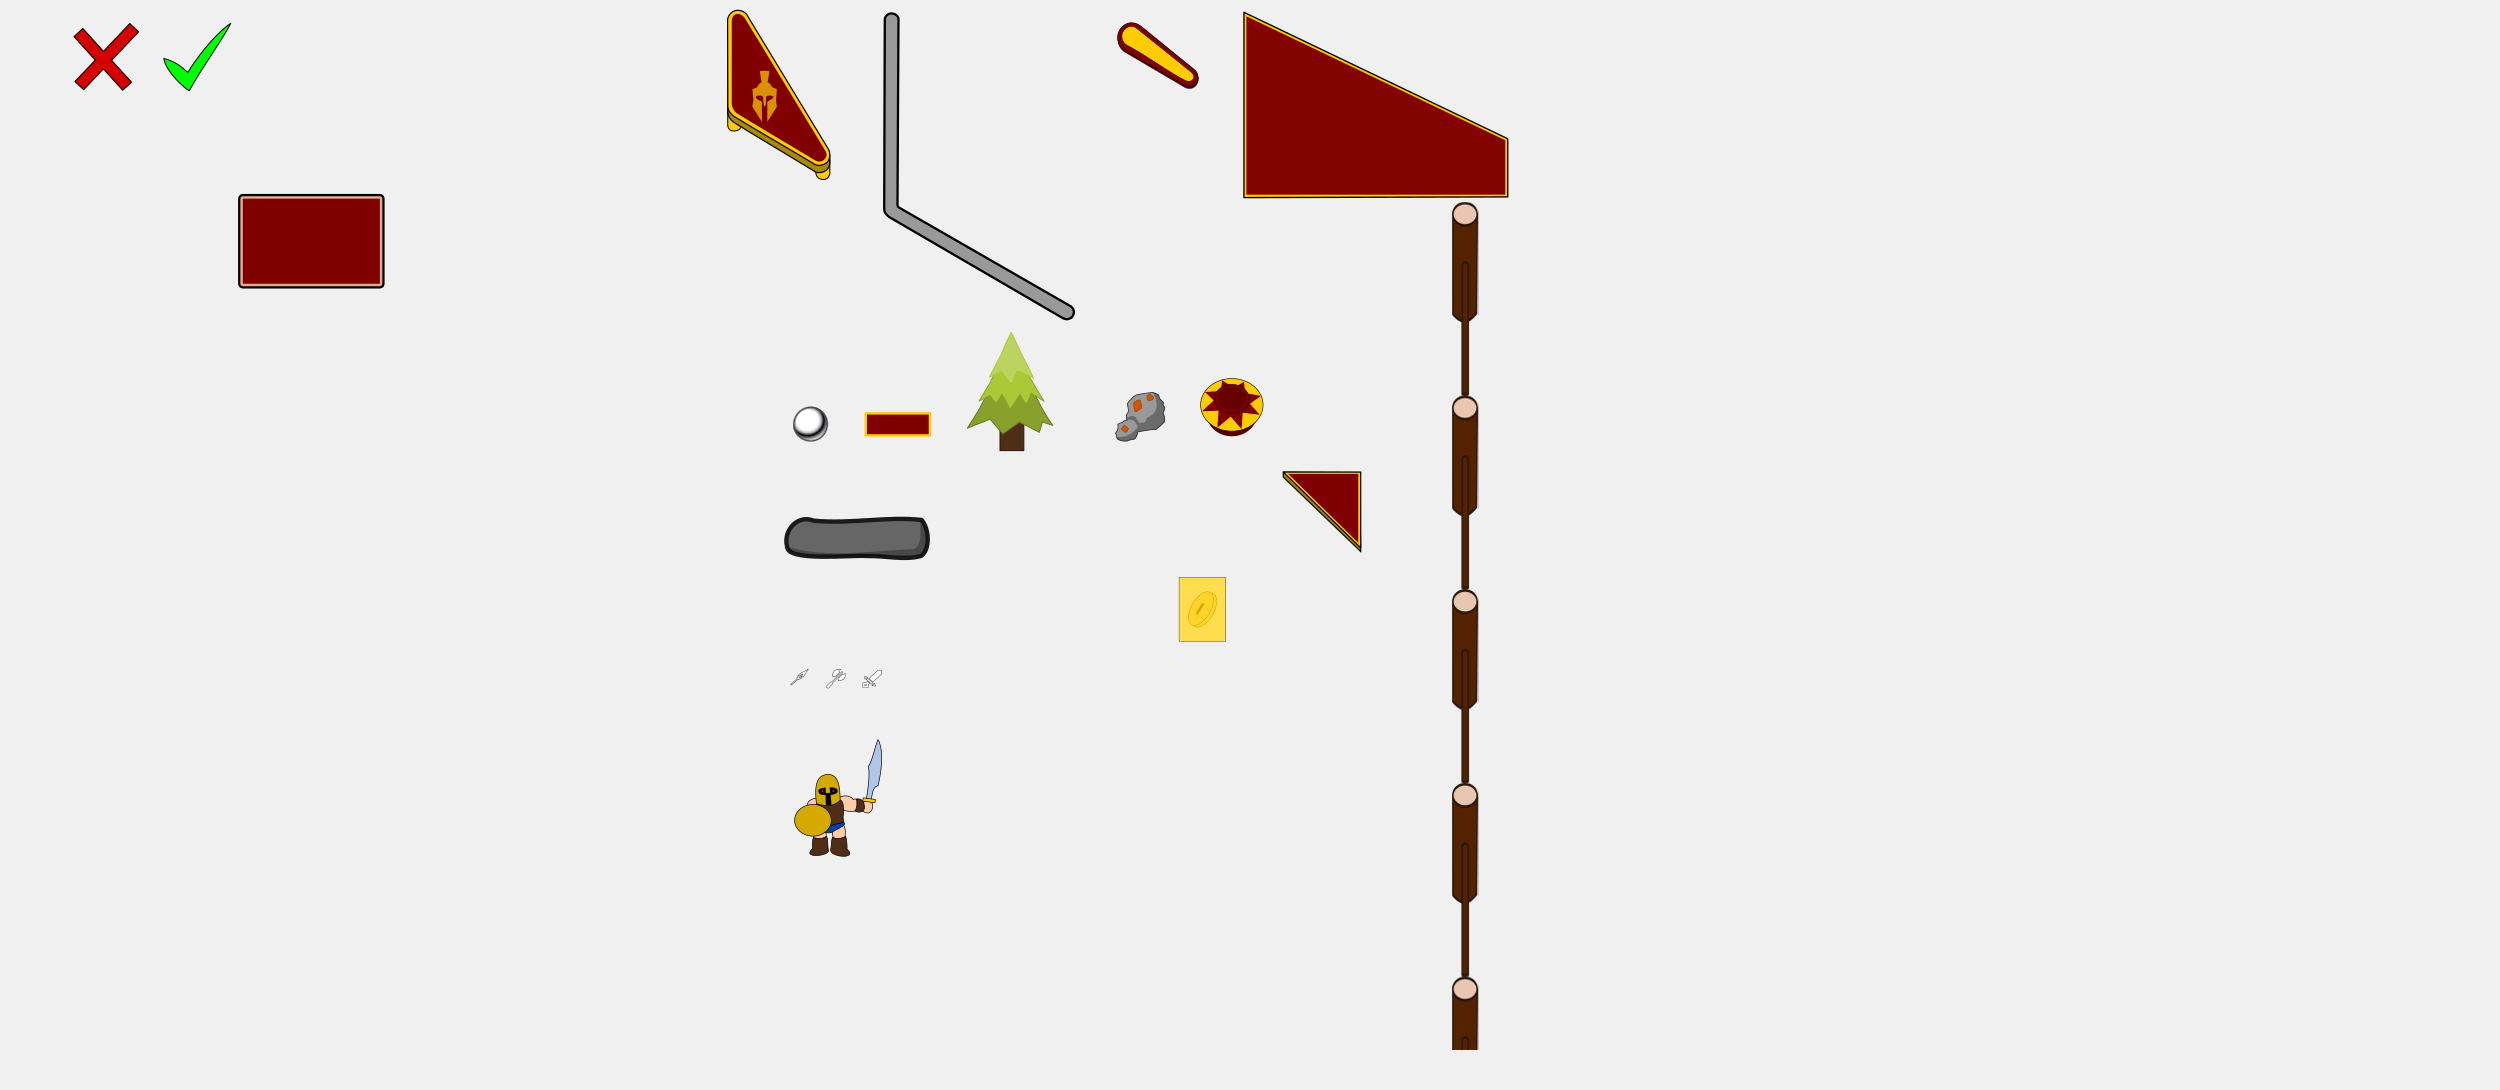
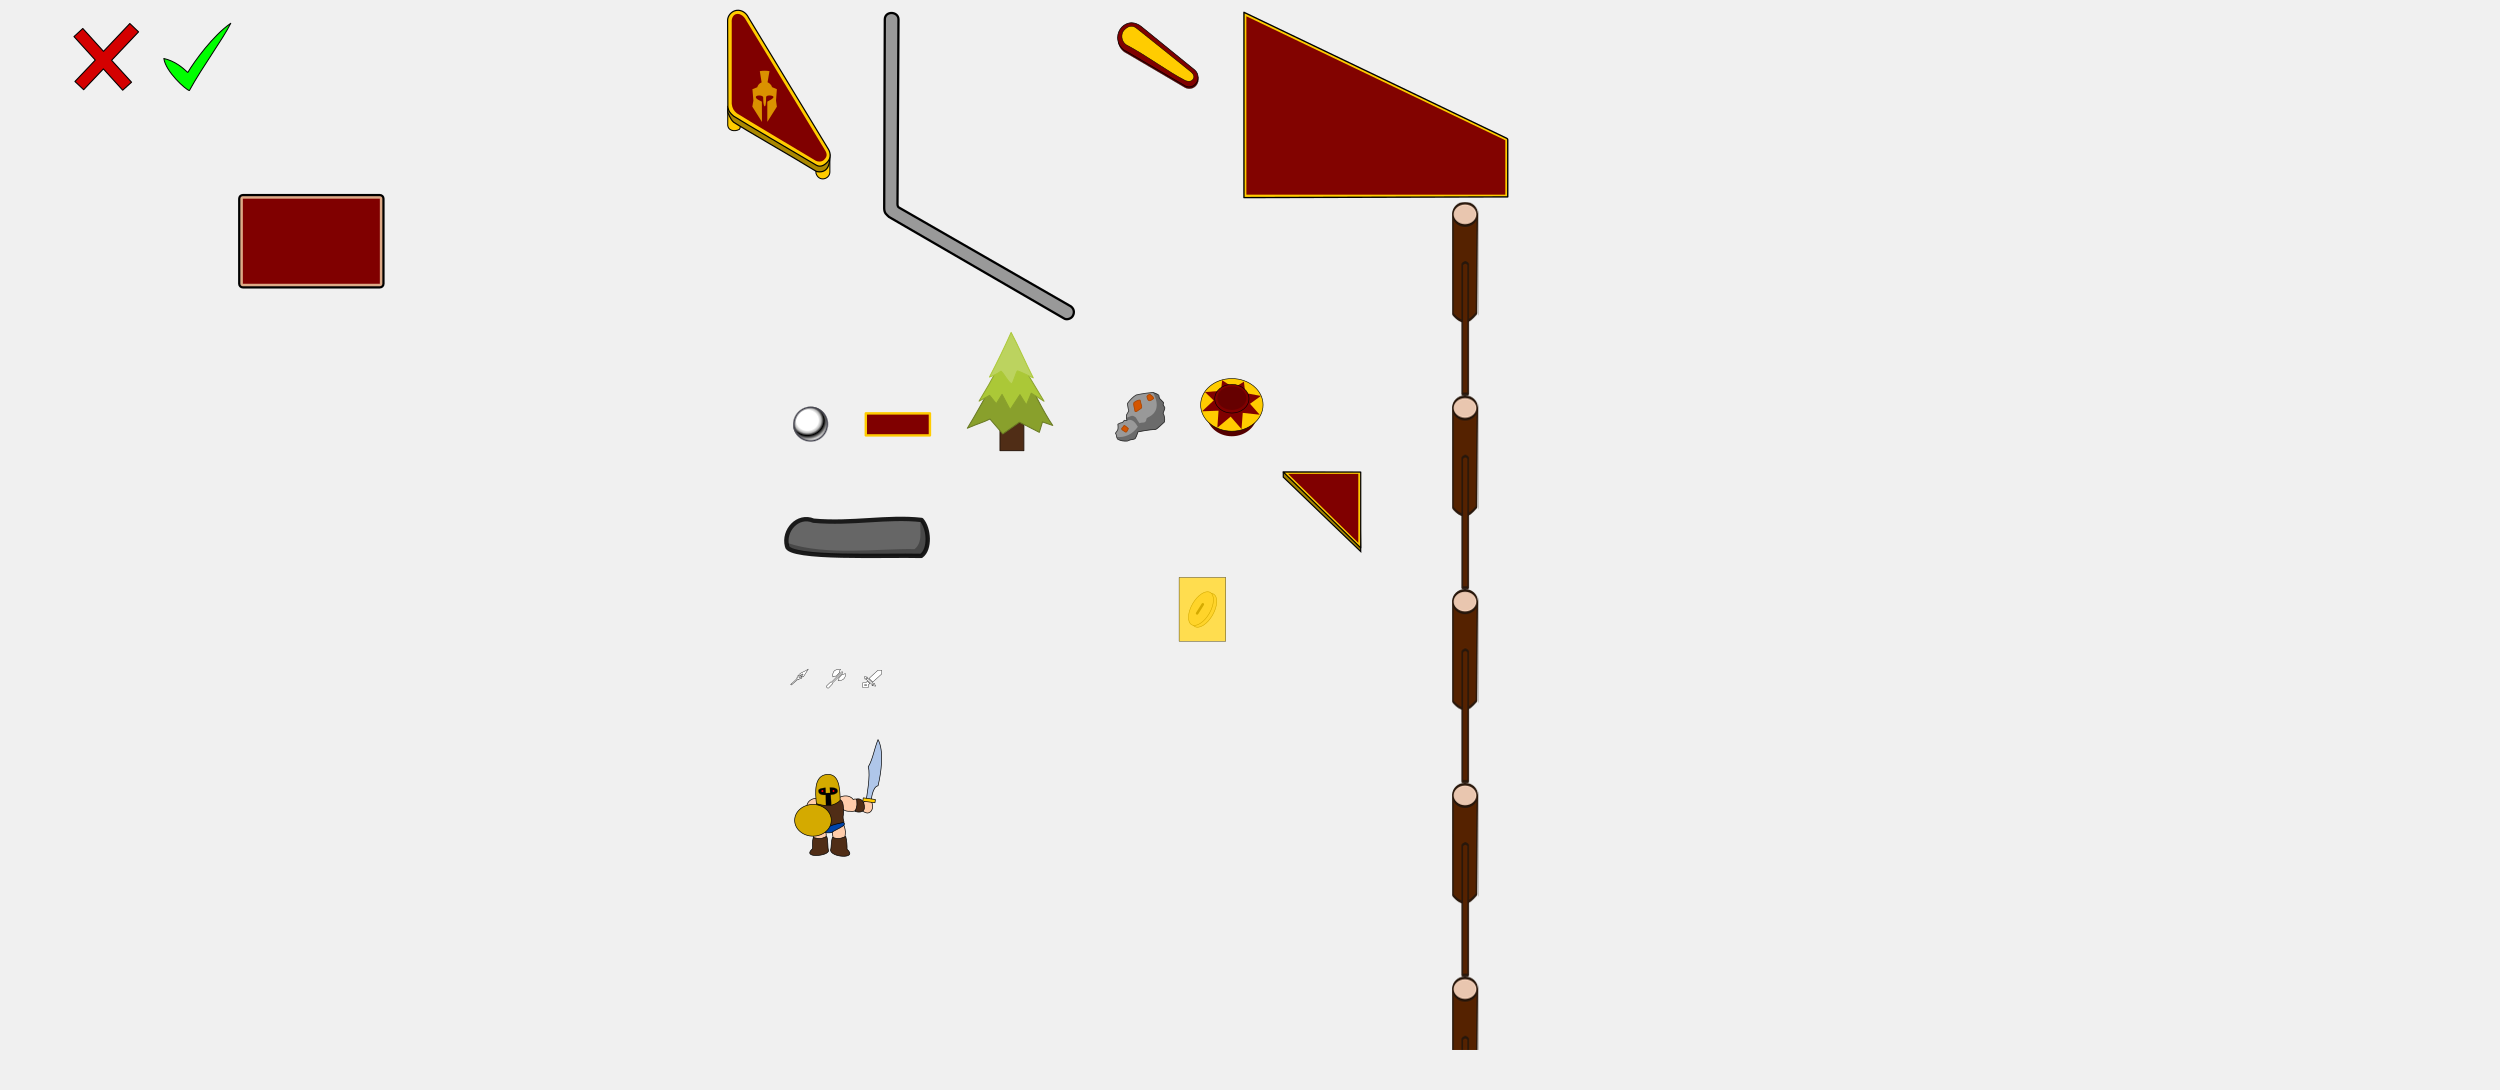
<svg xmlns="http://www.w3.org/2000/svg" xmlns:xlink="http://www.w3.org/1999/xlink" width="2066" height="900" viewBox="0 0 2066 900" version="1.1" id="svg">
  <defs id="defs1064">
    <pattern patternTransform="matrix(1,0,0,1.165,1092,166.7)" id="pattern2065" xlink:href="#pattern1097" />
    <radialGradient id="radialGradient6087-1" cx="285.3" cy="93.49" r="78.39" gradientTransform="matrix(0.2322,0,0,0.2135,601,327.4)" gradientUnits="userSpaceOnUse">
      <stop stop-color="#fff" offset="0" id="stop10077" />
      <stop stop-color="#fff" offset=".495" id="stop10079" />
      <stop stop-color="#bababa" offset=".624" id="stop10081" />
      <stop offset=".751" id="stop10083" />
      <stop stop-color="#fff" offset="1" id="stop10085" />
    </radialGradient>
    <radialGradient id="radialGradient6065-2" cx="117.7" cy="103.6" r="78.39" gradientTransform="matrix(-0.2505,0,0,-0.2538,699.4,376.8)" gradientUnits="userSpaceOnUse">
      <stop stop-color="#fff" stop-opacity="0" offset="0" id="stop10066" />
      <stop stop-color="#6c6c6c" stop-opacity="0" offset=".619" id="stop10068" />
      <stop stop-color="#43434f" offset=".699" id="stop10070" />
      <stop stop-color="#fff" stop-opacity="0" offset=".82" id="stop10072" />
      <stop stop-color="#5d5d5d" offset="1" id="stop10074" />
    </radialGradient>
-     <filter color-interpolation-filters="sRGB" height="1.11" width="1.11" y="-0.055" x="-0.055" id="filter1385">
-       <feGaussianBlur id="feGaussianBlur5" stdDeviation="4.586" />
-     </filter>
-     <filter color-interpolation-filters="sRGB" height="1.648" width="1.594" y="-0.324" x="-0.297" id="filter1033">
-       <feGaussianBlur id="feGaussianBlur2" stdDeviation="0.323" />
-     </filter>
-     <filter color-interpolation-filters="sRGB" height="1.648" width="1.594" y="-0.324" x="-0.297" id="filter1813">
-       <feGaussianBlur id="feGaussianBlur1811" stdDeviation="0.323" />
-     </filter>
-     <filter color-interpolation-filters="sRGB" height="1.144" width="1.111" y="-0.072" x="-0.056" id="filter1397">
-       <feGaussianBlur id="feGaussianBlur8" stdDeviation="1.786" />
-     </filter>
    <pattern id="pattern1097" patternTransform="translate(1286,292.1)" height="137.4" width="21.6" patternUnits="userSpaceOnUse">
      <g transform="matrix(2.624,0,0,3.789,-2.755,-4.547)" stroke="#28170b" id="g1079">
        <path d="m 1.32,3.44 v 18.8 c 1.28,0.91 2.57,1.42 3.97,1.36 1.26,-0.1 1.98,-0.52 3.48,-1.52 L 9.031,3.58 Z" fill="#552200" stroke-dashoffset="2.69" stroke-linejoin="round" stroke-width="0.5" id="path1073" />
        <ellipse cx="5.14" cy="3.55" rx="3.84" ry="2.1" fill="#e9c6af" fill-rule="evenodd" stop-color="#000000" stroke-width="0.5" style="font-variation-settings:normal" id="ellipse1075" />
        <path d="M 6.13,12.9 V 37.2 H 4.26 V 12.9 c 0.08,-0.1 0.811,-0.35 0.941,-0.36 0.129,0 0.711,0.16 0.93,0.36 z" fill="#552200" stroke-dashoffset="2.69" stroke-linejoin="round" stroke-width="0.5" id="path1077" />
      </g>
    </pattern>
  </defs>
  <g style="display:inline" id="$layer1">
    <g id="$bend">
-       <path id="path1115" stroke-width="1.89" stroke-linejoin="round" stroke-linecap="round" stroke-dashoffset="2.69" stroke="#000000" fill="#999999" d="m 879,263.3 -144.3,-84 c -2.2,-2.2 -3.9,-2.9 -4,-7.2 L 731.2,16 c 0,-2.5 3,-5.1 5.6,-4.9 2.8,0.1 5.8,2 5.7,5 l -0.8,151.2 c 0,1.2 -0.3,3.3 1.2,4.2 L 885,253.2 c 3.3,2.5 2.8,6.3 1.2,8.4 -1.6,2.1 -5.1,2.9 -7,1.5" />
+       <path id="path1115" stroke-width="1.89" stroke-linejoin="round" stroke-linecap="round" stroke-dashoffset="2.69" stroke="#000000" fill="#999999" d="m 734.7,179.3 c -2.2,-2.2 -3.9,-2.9 -4,-7.2 L 731.2,16 c 0.1,-7.257 11.3,-6.818 11.3,0.1 l -0.8,151.2 c 0,1.2 -0.3,3.3 1.2,4.2 L 885,253.2 c 3.3,2.5 2.8,6.3 1.2,8.4 -1.6,2.1 -5.1,2.9 -7,1.5 z" />
    </g>
    <g id="g_kicker">
-       <path style="display:inline" id="path1676" stroke-width="0.847" stroke-linecap="square" stroke-dashoffset="2.694" stroke="#000000" fill="#ffcc00" d="M 601.4,102.4 V 87.9 l 9.4,3.1 1.3,11.6 c -0.2,1.4 0.2,3.8 -1.1,4.3 -0.5,0.3 -2.3,1.6 -5.6,1.3 -3.2,-0.4 -4.2,-3.5 -4,-5.8 z" />
-       <path style="display:inline" id="path1678" stroke-width="0.847" stroke-linecap="square" stroke-dashoffset="2.694" stroke="#000000" fill="#ffcc00" d="m 685.8,142.3 v -14.4 l -11.2,2.8 -0.3,12.4 c 0,1.5 0.8,2.8 1.9,3.8 1.3,1.4 4.5,1.6 5.6,1.3 2.8,-0.7 4.2,-3.5 4,-5.9 z" />
-       <path style="display:inline;fill:#aa8800" d="m 674.4,142.4 c 1.7,0.3 5.8,0.9 9.4,-2.5 0.7,-0.7 2.3,-4.2 1.9,-6.4 0,-1.6 -0.3,-3.1 -1.1,-4.5 L 618.5,17.6 c -0.6,-1.4 -0.9,-2.4 -3,-4.2 -1.8,-1.4 -4.9,-2.2 -7.1,-1.8 -4,0.7 -7.4,4.7 -7.1,9 l 0.2,72.3 c 0.4,4.1 2.1,5.9 4.8,8.1 10.2,6.7 48.3,29.2 68.1,41.4 z" stroke="#000000" stroke-dashoffset="2.694" stroke-width="1.012" id="path1684" />
-       <path id="$kicker.fx" stroke-dashoffset="2.694" stroke="#000000" fill="#ffcc00" d="m 674.4,136.4 c 1.7,0.3 5.8,0.9 9.4,-2.5 0.7,-0.6 2.3,-4 1.9,-6.2 0,-1.6 -0.3,-3.1 -1.1,-4.4 L 618.5,14.4 c -0.6,-1.2 -0.9,-2.3 -3,-4 -1.8,-1.4 -4.9,-2.2 -7.1,-1.8 -4,0.7 -7.4,4.7 -7.1,8.8 l 0.2,70.7 c 0.4,3.8 2.1,5.7 4.8,7.9 10.2,6.5 48.3,28.5 68.1,40.4 z" style="display:inline" />
+       <path style="display:inline" id="path1676" stroke-width="0.847" stroke-linecap="square" stroke-dashoffset="2.694" stroke="#000000" fill="#ffcc00" d="M 601.4,102.4 V 87.9 c 12.5,2.28 11.4,17.1 9.6,19 -4.1,2.3 -10,1.1 -9.6,-4.5 z" />
+       <path style="display:inline" id="path1678" stroke-width="0.847" stroke-linecap="square" stroke-dashoffset="2.694" stroke="#000000" fill="#ffcc00" d="m 685.8,142.3 v -14.4 c -14.1,3.2 -11.2,1.2 -11.5,15.2 2.3,7.6 11.3,5.1 11.5,-0.8 z" />
+       <path style="display:inline;fill:#aa8800" d="m 674.7,141.7 c 8.1,1.8 11.7,-4.3 10.8,-13.3 -89.2,-66.57 -84,-35.5 -84,-35.5 0,0 2.1,5.9 4.8,8.1 10.2,6.7 48.6,28.5 68.4,40.7 z" stroke="#000000" stroke-dashoffset="2.694" stroke-width="1.012" id="path1684" />
+       <path id="$kicker.fx" stroke-dashoffset="2.694" stroke="#000000" fill="#ffcc00" d="m 674.4,136.4 c 3.1,1.9 6.4,0.8 9.4,-2.5 3,-3.3 2.7,-7.4 0.8,-10.6 L 618.5,14.4 c -1.8,-3.73 -5.6,-6.509 -10.1,-5.8 -4,0.7 -7.4,4.7 -7.1,8.8 l 0.2,70.7 c 0.4,3.8 2.1,5.7 4.8,7.9 10.2,6.5 48.2,28.6 68.1,40.4 z" style="display:inline" />
      <path style="display:inline;fill:#800000;fill-opacity:1;stroke:none;stroke-width:0.912" d="m 674.1,132.8 c 1.3,0.8 4.6,1.3 6.6,-0.5 1.9,-1.8 2.6,-3 2.4,-4.9 -0.3,-1.8 -1,-2.7 -1.7,-3.9 0,0 -64.2,-105.76 -64.7,-106.55 -0.5,-0.79 -1.2,-2.39 -3.1,-3.94 -1.7,-1.27 -3.5,-1.92 -5.4,-1.32 -2.1,0.65 -3.8,3.14 -3.5,6.88 v 67.29 c 0.4,3.47 1.7,5.73 4.2,7.74 9.3,5.92 47.1,28.3 65.2,39.2 z" fill="#ffcc00" stroke="#000000" stroke-dashoffset="2.694" id="$kicker.fx-8" />
      <path id="$helmet.fx" opacity="0.709" fill="#ffcc00" d="m 635.9,58.8 -1.6,9.2 c 0.7,0.3 3,1.4 3.7,4 l 4,1.7 -0.7,9.4 0.7,5.1 -7.9,12.5 V 84 c 1.5,-0.89 5.2,-2.44 5.1,-3.9 -0.1,-1.4 -6.1,-1.9 -6.1,0.2 -0.1,0.7 0.2,7.4 -1.1,7.6 -1.2,-0.23 -1.3,-5.28 -1.3,-7.42 0,-1.89 -5.8,-2.15 -6.1,-0.38 -0.2,1.63 3.2,2.98 5,3.9 l 0.1,16.8 -8,-12.7 0.9,-4.9 -0.8,-9.5 4,-1.6 c 0.4,-1.5 1.7,-3.4 3.6,-4 l -1.5,-9.3 c 2.9,-0.49 5.2,-0.46 8,0 z" style="display:inline" />
    </g>
    <g id="g_flipper">
-       <path id="path1754" style="font-variation-settings:normal;display:inline;vector-effect:none;fill:#530000;fill-opacity:1;fill-rule:evenodd;stroke:#000000;stroke-width:0.176;stroke-linecap:butt;stroke-linejoin:miter;stroke-miterlimit:4;stroke-dasharray:none;stroke-dashoffset:0;stroke-opacity:1;stop-color:#000000" d="m 924,34.4 c 0.6,4.3 3.3,7.9 7,9.6 l 47.8,28.1 c 1.3,0.8 2.7,1.2 4.1,1.2 4.1,0 7.5,-3.5 7.5,-7.8 0,-0.7 -0.1,-1.5 -0.3,-2.2 0,0.2 0,0.5 0,0.7 0,4.3 -3.4,7.8 -7.5,7.8 -1.4,0 -2.8,-0.5 -4,-1.3 L 930.7,42.4 C 927.4,40.9 925,38 924,34.4 Z" />
+       <path id="path1754" style="font-variation-settings:normal;display:inline;vector-effect:none;fill:#530000;fill-opacity:1;fill-rule:evenodd;stroke:#000000;stroke-width:0.176;stroke-linecap:butt;stroke-linejoin:miter;stroke-miterlimit:4;stroke-dasharray:none;stroke-dashoffset:0;stroke-opacity:1;stop-color:#000000" d="m 924,34.4 c 0.6,4.3 3.3,7.9 7,9.6 l 47.8,28.1 c 1.3,0.8 2.7,1.2 4.1,1.2 4.1,0 7.5,-3.5 7.5,-7.8 0,-0.7 -0.1,-1.5 -0.3,-2.2 C 973.1,52.58 944.3,40.51 924,34.4 Z" />
      <path id="path1758" style="font-variation-settings:normal;display:inline;vector-effect:none;fill:#800000;fill-opacity:1;fill-rule:evenodd;stroke:#000000;stroke-width:0.588;stroke-linecap:butt;stroke-linejoin:miter;stroke-miterlimit:4;stroke-dasharray:none;stroke-dashoffset:0;stroke-opacity:1;stop-color:#000000" d="m 935.3,18.8 c -6.4,0 -11.7,5.6 -11.7,12.3 0,4.9 2.8,9.4 7.1,11.3 l 47.9,28.1 c 1.2,0.8 2.6,1.3 4,1.3 4.1,0 7.5,-3.5 7.5,-7.8 0,-2.4 -1,-4.6 -2.7,-6.1 C 972.6,45.87 957.8,33.83 943,21.8 c -2.1,-1.72 -5.2,-2.94 -7.7,-3 z" />
      <path id="path1764" style="font-variation-settings:normal;display:inline;vector-effect:none;fill:#ffcc00;fill-opacity:1;fill-rule:evenodd;stroke:#000000;stroke-width:0.412;stroke-linecap:butt;stroke-linejoin:miter;stroke-miterlimit:4;stroke-dasharray:none;stroke-dashoffset:0;stroke-opacity:1;stop-color:#000000" d="m 928.9,25 c -2.7,2.87 -2.5,8.85 1.6,11.9 17.8,9.38 33.7,21.79 49.2,29.74 3.8,1.34 5.4,0 6.2,-1.15 0.8,-1.12 1.6,-3.22 -1.7,-6.09 -14.7,-11.95 -29.7,-23.83 -44.5,-35.7 -4.3,-3.83 -8.2,-1.56 -10.8,1.3 z" />
    </g>
    <g id="g972">
      <circle cx="669.9" cy="350.6" r="14.54" fill="url(#radialGradient6087)" stroke="#b0b0b0" stroke-width="0.056" id="circle10092" style="fill:url(#radialGradient6087-1)" />
      <circle cx="669.9" cy="350.6" r="14.54" fill="url(#radialGradient6065)" stroke="#000000" stroke-width="0.056" id="circle10094" style="fill:url(#radialGradient6065-2)" />
    </g>
    <g id="g4148" style="stroke:#ffcc00;stroke-opacity:1;stroke-width:2;stroke-miterlimit:4;stroke-dasharray:none">
      <path id="$plunger" style="display:inline;fill:#800000;fill-opacity:1;stroke:#ffcc00;stroke-width:2;stroke-linecap:round;stroke-linejoin:round;stop-color:#000000;stroke-opacity:1;stroke-miterlimit:4;stroke-dasharray:none" d="m 715.5,341.6 h 53 v 18.2 h -53 z" />
    </g>
    <g id="g_tree">
      <path id="rect2139" style="fill:#502d16;stroke:#28170b;stroke-width:0.815;stroke-linecap:round;stroke-linejoin:round;stroke-dashoffset:2.69" d="m 826.4,346.3 h 19.7 v 26.1 h -19.7 z" />
-       <path style="stroke-width:0.815;stroke-linecap:round;stroke-linejoin:round;stroke-dashoffset:2.69" id="path2141" stroke="#677821" fill="#89a02c" d="m 816.4,324.2 -7,13.7 -10,16 c 8.1,-3.6 12.6,-4.6 18.7,-7.6 l 10.6,12.3 13.8,-9.7 16.4,8.4 2.6,-8.6 8.5,2.9 c -7.4,-10.5 -13.6,-22.8 -19.3,-34.9 z" />
-       <path style="stroke-linecap:round;stroke-linejoin:round;stroke-dashoffset:2.69" id="path2143" stroke-width="0.816" stroke="#89a02c" fill="#abc837" d="m 844.1,300.5 -19.9,3.8 -6,11.9 -9.1,15.3 8.7,-4.8 5.5,6.9 4.8,-7.7 6.7,12.6 8.1,-12.4 5.3,8.5 4,-9.7 10.6,6.7 z" />
-       <path style="stroke-width:0.815;stroke-linecap:round;stroke-linejoin:round;stroke-dashoffset:2.69" id="path2145" stroke="#abc837" fill="#bcd35f" d="m 817.7,311.6 c 2.8,-1 6.8,-2.8 9.5,-4.9 3.1,2.7 4.8,7.6 8.6,10.5 1.6,0 4,-11 5.2,-10.7 4,1.4 8.5,3.9 12.9,5.8 -1.6,-4.7 -8.3,-16.6 -9.6,-19.4 -3.2,-6.7 -5.1,-11.5 -8.7,-18.2 -2,3.9 -5.7,11.6 -7.9,17.6 z" />
+       <path style="stroke-width:0.815;stroke-linecap:round;stroke-linejoin:round;stroke-dashoffset:2.69" id="path2141" stroke="#677821" fill="#89a02c" d="m 816.4,324.2 c 0,0 -10.9,20 -17,29.7 8.1,-3.6 12.6,-4.6 18.7,-7.6 l 10.6,12.3 13.8,-9.7 16.4,8.4 2.6,-8.6 8.5,2.9 c -7.4,-10.5 -19.3,-34.9 -19.3,-34.9 z" />
+       <path style="stroke-linecap:round;stroke-linejoin:round;stroke-dashoffset:2.69" id="path2143" stroke-width="0.816" stroke="#89a02c" fill="#abc837" d="m 844.1,300.5 -19.9,3.8 c -4.3,9.5 -9.8,18.3 -15.1,27.2 l 8.7,-4.8 5.5,6.9 4.8,-7.7 6.7,12.6 8.1,-12.4 5.3,8.5 4,-9.7 10.6,6.7 z" />
+       <path style="stroke-width:0.815;stroke-linecap:round;stroke-linejoin:round;stroke-dashoffset:2.69" id="path2145" stroke="#abc837" fill="#bcd35f" d="m 817.7,311.6 c 2.8,-1 6.8,-2.8 9.5,-4.9 3.1,2.7 4.8,7.6 8.6,10.5 1.6,0 4,-11 5.2,-10.7 4,1.4 8.5,3.9 12.9,5.8 -6.3,-12.3 -12.7,-27.2 -18.3,-37.6 -5.7,12.8 -11.3,24.2 -17.9,36.9 z" />
    </g>
    <g id="g_iron">
      <path d="m 931.3,347.4 c -0.4,-1.3 -0.5,-3.3 -0.4,-4.4 0.7,-1.3 1.9,-3.4 1.9,-3.4 0,0 -1.2,-4.7 -1,-6.3 2,-2.7 4.5,-5.4 7.2,-6.9 5.3,-1.3 13.8,-2.1 13.8,-2.1 0,0 4.2,1.5 4.7,2.2 0.7,0.9 -0.1,1.2 0.9,2.9 1.2,1.2 3.2,3.3 3.2,3.3 l -0.4,1.9 c 0,0 1.3,1.8 1.4,2.4 -0.1,1.8 -0.9,2.7 -1.4,4.5 1.3,2.5 1.5,4.4 1.1,7.2 -2.5,2.3 -5.5,5.3 -7.2,6.2 -5.1,0 -14.7,2 -14.7,2 0,0 -1.1,3.7 -2.2,5.4 -0.3,0.5 -1.7,0.8 -2.2,0.9 -1.6,0.1 -3,0.6 -4.4,1.3 -2.6,0.2 -5.7,-0.2 -7.9,-1.5 -0.6,-0.8 -0.8,-1.5 -0.9,-1.9 -0.1,-2 -1,-3.1 -1,-3.1 0,0 1.7,-2.1 2,-3.1 0.4,-1.4 0,-4.3 0,-4.3 0,0 2.2,-1.4 3.8,-1.4 0.8,-0.9 1.6,-1.9 1.6,-1.9 0,0 0.9,0.4 2.1,0.1 z" fill="#999999" stroke="#333333" stroke-dashoffset="2.69" stroke-linecap="round" stroke-linejoin="round" stroke-width="0.7" id="path2196" />
      <path d="m 927.7,353.4 c 0.3,-0.2 0.8,-1.6 1.4,-1.8 1.3,0.5 2.6,1.9 3.4,2.6 -0.8,1.4 -1.4,3.4 -2.4,2.8 -1.7,-1.2 -4.6,-2.2 -2.4,-3.6 z m 20.1,-25.7 c 1,5.1 2.9,3.6 5.6,1.6 -0.5,-1.8 -1.6,-2.2 -3.2,-3.5 -1.1,0.5 -1.9,0.8 -2.4,1.9 z m -10.7,5 c 1.3,-1.3 4.3,-2.4 5.1,-2 0.4,2.7 2.3,6.3 0.6,6.9 -2,1.1 -3.7,3.3 -4.9,2.2 -0.1,-2.6 -1.6,-4.9 -0.8,-7.1 z" fill="#d45500" stroke="#aa4400" stroke-dashoffset="2.69" stroke-linecap="round" stroke-linejoin="round" stroke-width="0.7" id="path2198" />
-       <path d="m 950.3,344.1 c -1,0.6 -2,0.8 -2.8,1.8 -0.6,4.9 -3.4,2.5 -5.8,3.9 -1,-1.3 -2.4,-3.5 -3,-4.7 -3.6,-3 -4.2,-0.6 -7.7,0 0,0.8 0.1,1.7 0.3,2.3 0.8,-0.2 1.2,-0.4 1.9,-0.6 4.5,-0.3 5.1,2.6 7.1,5.9 -4.2,6 -10.8,9.3 -17.5,8.3 -0.1,0.6 0.5,1.5 0.8,2.1 2.8,1 4.3,1.3 8,1.5 1.4,-0.9 2.7,-1.1 4.4,-1.3 2.1,-0.1 4.7,-3.8 4.4,-6.3 7,-1.8 11.2,-2.3 14.6,-2 3.5,-1.9 4,-3.7 7.2,-6.2 0.8,-2.7 -0.1,-5 -1,-7.3 0.5,-1.6 1.2,-3.1 1.4,-4.5 -0.1,-0.5 -1.1,-2 -1.4,-2.4 0.6,-2.7 -1.4,-3.5 -2.8,-5.2 -0.9,-3.1 -1.9,-4.3 -5.6,-5.1 6.3,11.8 1.8,17.3 -2.5,19.8 z" opacity="0.304" id="path2200" />
+       <path d="m 950.3,344.1 c -1,0.6 -2,0.8 -2.8,1.8 -0.6,4.9 -3.4,2.5 -5.8,3.9 -1,-1.3 -2.4,-3.5 -3,-4.7 -3.6,-3 -4.2,-0.6 -7.7,0 0,0.8 0.1,1.7 0.3,2.3 4.6,-1.9 7.3,2.4 9,5.3 -4.2,6 -10.8,9.3 -17.5,8.3 3.7,5.8 8.6,2.9 13.2,2.3 2.5,-0.4 2.9,-1.5 4.4,-6.3 19.7,-3.8 11.9,0.7 21.8,-8.2 0.8,-2.7 -0.1,-5 -1,-7.3 0.5,-1.6 1.2,-3.1 1.4,-4.5 -2.7,-3.5 1.1,-3.6 -4.2,-7.6 -0.9,-3.1 -1.9,-4.3 -5.6,-5.1 6.3,11.8 1.8,17.3 -2.5,19.8 z" opacity="0.304" id="path2200" />
    </g>
    <g id="$gold">
      <path id="rect3474" style="fill:#ffdd4f;stroke:#2b2200;stroke-width:0.329;stroke-linecap:round;stroke-linejoin:round;stroke-dashoffset:2.7" d="m 974.4,477.2 h 38.6 v 52.7 h -38.6 z" />
      <path id="ellipse3476" style="font-variation-settings:normal;fill:#ffd42a;fill-rule:evenodd;stroke:#d4aa00;stroke-width:0.47;stop-color:#000000" d="m 1002,508.4 a 7.991,15.51 30 0 1 -14.6,9.4 7.991,15.51 30 0 1 0.8,-17.4 7.991,15.51 30 0 1 14.8,-9.4 7.991,15.51 30 0 1 -1,17.4" />
      <path id="ellipse3480" style="font-variation-settings:normal;fill:#ffd42a;fill-rule:evenodd;stroke:#d4aa00;stroke-width:0.47;stop-color:#000000" d="m 999.4,506.9 a 7.991,15.51 30 0 1 -14.6,9.4 7.991,15.51 30 0 1 0.8,-17.4 7.991,15.51 30 0 1 14.4,-9.4 7.991,15.51 30 0 1 -0.6,17.4" />
      <path style="stroke:#d4aa00" id="path3484" stroke-width="2.115" stroke-linejoin="round" stroke-linecap="round" stroke-dashoffset="2.7" fill="#aa8800" d="m 989.3,506.9 4.7,-7.5" />
    </g>
    <g id="g_lance">
      <path style="fill:#ffffff;stroke:#000000;stroke-width:0.3;stroke-miterlimit:4;stroke-dasharray:none;stroke-opacity:1" d="m 661.1,558.7 2,-1.8 0.6,0.5 -1.9,1.8 h 2.2 l 3.9,-6.1 -6.8,3.5 z" id="path1721-6" />
      <path style="fill:#ffffff;stroke:#000000;stroke-width:0.3;stroke-miterlimit:4;stroke-dasharray:none;stroke-opacity:1" d="m 660.3,557.7 v 2.3 h 2.5 l -0.7,0.8 H 661 l -1.1,1 -0.4,-0.5 -5.5,4.8 -0.6,-0.5 5.4,-4.9 -0.4,-0.4 1,-0.9 v -1.1 z" id="path1723" />
    </g>
    <g id="g_sword">
      <path d="m 718.1,560.7 7.3,-6.7 h 3.3 v 2.9 l -7.4,6.7 z" id="path1773" style="fill:#ffffff;stroke:#000000;stroke-width:0.3;stroke-miterlimit:4;stroke-dasharray:none;stroke-opacity:1" />
      <path d="m 715.8,561.3 1.1,-0.9 4.8,4.4 -1,0.9 z" id="path1775" style="fill:#ffffff;stroke:#000000;stroke-width:0.3;stroke-miterlimit:4;stroke-dasharray:none;stroke-opacity:1" />
      <path d="m 714.9,561.4 2,-1.8 -2.5,-0.4 z" id="path1777" style="fill:#ffffff;stroke:#000000;stroke-width:0.3;stroke-miterlimit:4;stroke-dasharray:none;stroke-opacity:1" />
      <path d="m 722.6,564.8 -2,1.8 3,0.4 z" id="path1779" style="fill:#ffffff;stroke:#000000;stroke-width:0.3;stroke-miterlimit:4;stroke-dasharray:none;stroke-opacity:1" />
      <path d="m 716.8,563 -1.3,1.2 H 713 v 4 h 4.5 V 566 l 1.3,-1.2 z m -2.1,2.6 h 1.2 v 1.1 h -1.2 z" id="path1781" style="fill:#ffffff;stroke:#000000;stroke-width:0.3;stroke-miterlimit:4;stroke-dasharray:none;stroke-opacity:1" />
    </g>
    <g id="g_gutter">
      <path id="path993" style="font-variant-ligatures:normal;font-variant-position:normal;font-variant-caps:normal;font-variant-numeric:normal;font-variant-alternates:normal;font-variant-east-asian:normal;font-feature-settings:normal;font-variation-settings:normal;text-indent:0;text-decoration:none;text-decoration-line:none;text-decoration-style:solid;text-decoration-color:#000000;text-transform:none;text-orientation:mixed;white-space:normal;shape-padding:0;shape-margin:0;inline-size:0;isolation:auto;mix-blend-mode:normal;stroke:#000000;stroke-width:1.134;stroke-linecap:round;stroke-linejoin:round;shape-rendering:auto" stop-color="#000000" solid-color="#000000" image-rendering="auto" fill="#ffcc00" dominant-baseline="auto" color-rendering="auto" color="#000000" d="M 1028,10.17 V 163.3 l 218,-0.6 v -46.8 c 0,-0.7 0,-1.2 -1,-1.7 -29,-14 -217,-104.03 -217,-104.03 z" />
      <path id="path991" style="font-variant-ligatures:normal;font-variant-position:normal;font-variant-caps:normal;font-variant-numeric:normal;font-variant-alternates:normal;font-variant-east-asian:normal;font-feature-settings:normal;font-variation-settings:normal;text-indent:0;text-decoration:none;text-decoration-line:none;text-decoration-style:solid;text-decoration-color:#000000;text-transform:none;text-orientation:mixed;white-space:normal;shape-padding:0;shape-margin:0;inline-size:0;isolation:auto;mix-blend-mode:normal;stroke:none;stroke-width:1.134;stroke-linecap:round;stroke-linejoin:round;shape-rendering:auto" stop-color="#000000" solid-color="#000000" image-rendering="auto" fill-opacity="0.984" fill="#800000" dominant-baseline="auto" color-rendering="auto" color="#000000" d="m 1030,13.45 214,102.45 v 45 h -214 z" />
    </g>
    <g id="$small-mine-wall">
-       <path d="m 650.4,451.3 c -3.3,-12.8 8.8,-26.5 21.9,-21 31.4,2.9 61.5,-3.8 89.3,-0.6 6.2,6.9 7.4,24.2 -0.3,29.7 -13.5,3.9 -30,-0.3 -45.1,0.1 -13.3,-1 -66.5,5.2 -65.8,-8.2 z" fill="#666666" stroke="#1a1a1a" stroke-dashoffset="2.69" stroke-linecap="round" stroke-linejoin="round" stroke-width="3.614" id="path1062" />
-       <path d="m 755.8,453.8 c -28.3,0.5 -73.7,8.5 -105.5,-2.2 -1,11.7 65.8,7.9 110.9,7.8 7.7,-5.5 6.5,-22.8 0.3,-29.8 -3.2,3.4 2.9,17.3 -5.7,24.2 z" opacity="0.294" id="path1064" style="stroke-width:3.614" />
+       <path d="m 650.4,451.3 c -3.3,-12.8 8.8,-26.5 21.9,-21 31.4,2.9 61.5,-3.8 89.3,-0.6 6.2,6.9 7.4,24.2 -0.3,29.7 -28.4,-0.8 -109.8,2.9 -110.9,-8.1 z" fill="#666666" stroke="#1a1a1a" stroke-dashoffset="2.69" stroke-linecap="round" stroke-linejoin="round" stroke-width="3.614" id="path1062" />
+       <path d="m 755.8,453.8 c -29.2,-0.6 -73,5.7 -104.8,-5 -1,11.7 65.1,10.7 110.2,10.6 7.7,-5.5 6.5,-22.8 0.3,-29.8 -3.2,3.4 2.9,17.3 -5.7,24.2 z" opacity="0.294" id="path1064" style="stroke-width:3.614" />
    </g>
    <path id="g_check" style="font-variant-ligatures:normal;font-variant-position:normal;font-variant-caps:normal;font-variant-numeric:normal;font-variant-alternates:normal;font-variant-east-asian:normal;font-feature-settings:normal;font-variation-settings:normal;text-indent:0;text-decoration:none;text-decoration-line:none;text-decoration-style:solid;text-decoration-color:#000000;text-transform:none;text-orientation:mixed;white-space:normal;shape-padding:0;shape-margin:0;inline-size:0;isolation:auto;mix-blend-mode:normal" stroke-width="0.889" stroke-linejoin="round" stroke-dashoffset="2.69" stroke="#000000" stop-color="#000000" solid-color="#000000" shape-rendering="auto" image-rendering="auto" fill="#d40000" dominant-baseline="auto" color-rendering="auto" color="#000000" d="m 107.3,19.44 -21.77,23 -17.1,-18.9 -7.3,6.7 17.6,19.4 -16.8,17.7 7.2,6.8 16.3,-17.2 15.97,17.6 7.3,-6.6 -16.47,-18.1 22.27,-23.5 z" />
    <path id="g_cross" style="font-variant-ligatures:normal;font-variant-position:normal;font-variant-caps:normal;font-variant-numeric:normal;font-variant-alternates:normal;font-variant-east-asian:normal;font-feature-settings:normal;font-variation-settings:normal;text-indent:0;text-decoration:none;text-decoration-line:none;text-decoration-style:solid;text-decoration-color:#000000;text-transform:none;text-orientation:mixed;white-space:normal;shape-padding:0;shape-margin:0;inline-size:0;isolation:auto;mix-blend-mode:normal" stroke-width="0.823" stroke-linejoin="round" stroke-linecap="round" stroke-dashoffset="2.69" stroke="#000000" stop-color="#000000" solid-color="#000000" shape-rendering="auto" image-rendering="auto" fill="#00ff00" dominant-baseline="auto" color-rendering="auto" color="#000000" d="m 155.1,59.84 c -4.2,-4 -10.6,-9.42 -19.7,-11.5 1.5,10.92 18.3,26 21.1,26.5 11.1,-20.26 27.4,-41.96 34.2,-55.6 -14.6,10.02 -30,31.4 -35.5,40.6 z" />
    <g id="$fence">
      <rect style="opacity:0.999;fill:url(#pattern2065);fill-opacity:1;stroke-width:0.324;stroke-linecap:round;stroke-linejoin:round;stop-color:#000000" id="rect2063" width="21.63" height="700.6" x="1200" y="167.1" />
    </g>
    <g id="g_sign">
      <path d="m 200.7,161.2 c -1.7,0 -3,1.3 -3,3 v 70.3 c 0,1.7 1.3,3 3,3 h 113.2 c 1.7,0 3,-1.3 3,-3 v -70.3 c 0,-1.7 -1.3,-3 -3,-3 z" color="#000000" color-rendering="auto" dominant-baseline="auto" fill="#deaa87" image-rendering="auto" solid-color="#000000" stop-color="#000000" stroke="#000000" stroke-dashoffset="2.69" stroke-linejoin="round" style="font-variant-ligatures:normal;font-variant-position:normal;font-variant-caps:normal;font-variant-numeric:normal;font-variant-alternates:normal;font-variant-east-asian:normal;font-feature-settings:normal;font-variation-settings:normal;text-indent:0;text-decoration:none;text-decoration-line:none;text-decoration-style:solid;text-decoration-color:#000000;text-transform:none;text-orientation:mixed;white-space:normal;shape-padding:0;shape-margin:0;inline-size:0;isolation:auto;mix-blend-mode:normal;stroke-width:1.851;shape-rendering:auto" id="path992" />
      <path d="m 200.7,164.2 h 113.2 v 70.3 H 200.7 Z" color="#000000" color-rendering="auto" dominant-baseline="auto" fill="#800000" image-rendering="auto" solid-color="#000000" stop-color="#000000" style="font-variant-ligatures:normal;font-variant-position:normal;font-variant-caps:normal;font-variant-numeric:normal;font-variant-alternates:normal;font-variant-east-asian:normal;font-feature-settings:normal;font-variation-settings:normal;text-indent:0;text-decoration:none;text-decoration-line:none;text-decoration-style:solid;text-decoration-color:#000000;text-transform:none;text-orientation:mixed;white-space:normal;shape-padding:0;shape-margin:0;inline-size:0;isolation:auto;mix-blend-mode:normal;stroke-width:1.851;shape-rendering:auto" id="path990" />
    </g>
    <g id="g_enemy">
      <path d="m 721.1,666.6 c 0,3.1 -2,5.3 -4.5,5.3 -8.9,-2 -4.5,-9.7 0.8,-10.9 2.5,0 3.7,2.5 3.7,5.6 z m -27.2,-7.7 c 2.4,-1.2 8,-2.5 11.2,1.8 1.4,-0.4 0.8,-0.5 2.8,-0.3 4.6,5.8 0.7,11.1 -5.5,10 -6.7,0.6 -10.1,-5.5 -8.5,-11.5 z m -6.1,27.3 c 0.4,17.7 11.2,14.5 10.8,0.8 -0.2,-2.4 -1.1,-5.1 -1.8,-6 -2,1.5 -7,3.9 -9,5.2 z m -15.2,1.6 c -0.9,2.7 -0.2,8.7 4,8.5 2.8,-0.2 6.3,-2.8 6.2,-6.3 -0.5,-7.9 -7.2,-4 -10.2,-2.2 z m 2.3,-14.7 c -4.5,0 -8.1,-3 -8.1,-6.7 0,-3.7 3.6,-6.7 8.1,-6.7" fill="#ffccaa" fill-rule="evenodd" stop-color="#000000" style="font-variation-settings:normal;stroke:#000000;stroke-width:0.562" id="path4" />
      <path d="m 706.5,670.4 c 2.5,-4.4 1.5,-7.6 1.4,-10.1 3,-0.7 6.8,1.2 6.4,7.5 -0.2,3.8 -5.3,3.8 -7.8,2.6 z m -7.6,20.9 c 0.9,3 1.2,7.6 1.1,10.5 9.5,8.5 -13.9,6.9 -13.6,0.5 0.8,-2.5 0.3,-7.2 1.6,-10.3 5.5,2 7.2,0.5 10.9,-0.7 z m -26.8,0.8 c -0.9,3.1 -0.7,6.2 -0.6,9.2 -9.5,8.4 13.5,6.3 13.2,1.6 -0.9,-2.5 -0.2,-8.6 -1.5,-11.6 -5.8,2.3 -5.3,2.1 -11.1,0.8 z m 3.6,-30.9 c -4.3,18.2 1.5,26.8 21.8,18.3 -1.5,-5.5 -0.5,-4.1 -0.3,-8.5 -0.6,-4.2 0.7,-10.1 -5,-10.6 -4.9,0.7 -11.5,0.5 -16.4,0.8 z" fill="#502d16" stroke-dashoffset="2.69" stroke-linejoin="round" id="path6" style="stroke:#000000;stroke-width:0.562" />
      <path d="m 681,686.9 c 0.8,1.7 4.1,1.4 6.1,1.2 3.1,-2.2 5.9,-3 9.7,-5.6 1.8,-1.2 1.1,-3.5 -1.1,-2.5 -7.9,1.4 -14.3,3.9 -14.7,6.9 z" fill="#0044aa" stroke-dashoffset="2.69" stroke-linejoin="round" id="path8" style="stroke:#000000;stroke-width:0.562" />
      <path d="m 687,677.9 c 0,7.2 -6.8,13.1 -15.1,13.1 -8.4,0 -15.2,-5.9 -15.2,-13.1 0,-7.2 6.8,-13.1 15.2,-13.1 8.3,0 15.1,5.9 15.1,13.1 m 7.3,-16.5 c -0.1,-11.3 -1.3,-22.1 -10.8,-21.4 -11,0.8 -9.8,15.3 -8.8,24.1 2.4,1.1 8,1.8 10.3,1.7 3.6,-0.4 7.5,-2.2 9.3,-4.4 z" fill="#d4aa00" fill-rule="evenodd" stop-color="#000000" style="font-variation-settings:normal;stroke:#000000;stroke-width:0.562" id="$armor.fx" />
      <path id="path14" stroke-width="0.187" stroke-linejoin="round" stroke-dashoffset="2.69" stroke="#28170b" d="m 682.4,655.4 3.6,-0.1 -0.2,-4.5 c 0,0 5.4,-0.2 6.2,1.9 1.5,3.9 -5.5,4.1 -5.5,4.1 l 0.5,8.9 h -4.4 l -0.2,-8.8 c 0,0 -6.3,0.9 -6,-3.7 0.1,-1.9 5.8,-2.2 5.8,-2.2 z" />
-       <path d="m 717.5,633.8 c 3.9,-6.6 4.9,-14.7 8.1,-22.6 5.2,9.3 2.6,27.6 0,38.2 -4.6,0.6 -4.8,7.5 -5.6,11.8 -1.1,1.5 -4.1,-0.7 -4.1,-0.7 0,0 3.8,-20.6 1.6,-26.7 z" fill="#afc6e9" stroke="#000000" stroke-dashoffset="2.69" stroke-linejoin="round" stroke-width="0.562" id="path16" />
+       <path d="m 717.5,633.8 c 3.9,-6.6 4.9,-14.7 8.1,-22.6 5.2,9.3 2.6,27.6 0,38.2 -4.6,0.6 -5.6,11.8 -5.6,11.8 l -4.1,-0.7 c 0,0 3.8,-20.6 1.6,-26.7 z" fill="#afc6e9" stroke="#000000" stroke-dashoffset="2.69" stroke-linejoin="round" stroke-width="0.562" id="path16" />
      <path d="m 689.6,653.6 a 0.839,0.839 0 0 1 -0.8,0.9 0.839,0.839 0 0 1 -0.8,-0.9 0.839,0.839 0 0 1 0.8,-0.8 0.839,0.839 0 0 1 0.8,0.8 m -9.1,0.2 a 0.839,0.839 0 0 1 -0.8,0.8 0.839,0.839 0 0 1 -0.9,-0.8 0.839,0.839 0 0 1 0.9,-0.9 0.839,0.839 0 0 1 0.8,0.9 z" fill="#ff0000" fill-rule="evenodd" stop-color="#000000" stroke-width="0" style="font-variation-settings:normal" id="path18" />
      <rect transform="rotate(7.823)" x="796.5" y="556.1" width="10.14" height="2.717" fill="#ffcc00" stroke="#000000" stroke-dashoffset="2.69" stroke-linejoin="round" stroke-width="0.553" id="rect20" />
    </g>
    <g id="g1087">
      <ellipse style="opacity:0.999;fill:#540000;fill-opacity:1;stroke:none;stroke-width:0.436;stroke-linecap:round;stroke-linejoin:round;stroke-miterlimit:4;stroke-dasharray:none;stroke-opacity:1;stop-color:#000000" id="path1066" cx="1018" cy="341.7" rx="20.97" ry="18.83" />
      <ellipse style="opacity:0.999;fill:#ffcc00;fill-opacity:1;stroke:#000000;stroke-width:0.5;stroke-linecap:round;stroke-linejoin:round;stroke-miterlimit:4;stroke-dasharray:none;stroke-opacity:1;stop-color:#000000" id="path1074" cx="1018" cy="334.6" rx="25.8" ry="21.75" />
      <path style="display:inline" d="m 1010,314.2 -1,8.8 -13.2,1 7.2,6.9 -9.6,9 13.6,-0.5 -1,14.1 11,-9.2 9,10.3 1,-13.4 14,1.5 -8,-9 9,-6.5 -13,-2.4 -1,-9.4 -7,4.3 -4,-0.8 z" fill="#800000" stroke-dashoffset="2.694" stroke-width="2.646" id="path2237" />
      <ellipse style="opacity:0.999;fill:#800000;fill-opacity:1;stroke:#000000;stroke-width:0.5;stroke-linecap:round;stroke-linejoin:round;stroke-miterlimit:4;stroke-dasharray:none;stroke-opacity:1;stop-color:#000000" id="path1080" cx="1018" cy="329.5" rx="14.15" ry="11.85" />
      <ellipse style="opacity:0.999;fill:#660000;fill-opacity:1;stroke:none;stroke-width:0.549;stroke-linecap:round;stroke-linejoin:round;stroke-miterlimit:4;stroke-dasharray:none;stroke-opacity:1;stop-color:#000000" id="path1078" cx="1018" cy="329.1" rx="12" ry="9.7" />
    </g>
    <g transform="translate(-70.5,-1.5)" id="g2098">
      <path style="fill:#a68400;fill-opacity:1;stroke:#000000;stroke-width:0.995px;stroke-linecap:butt;stroke-linejoin:miter;stroke-opacity:1" d="m 1195,457.3 -64,-61.5 v -4.1 l 63,0.3 z" id="path1135" />
      <path d="m 1195,454.3 -64,-62.7 h 64 z" style="display:inline;opacity:0.999;fill:#ffcc00;fill-opacity:1;stroke:#000000;stroke-width:1;stroke-linecap:round;stroke-linejoin:round;stroke-miterlimit:4;stroke-dasharray:none;stroke-opacity:1;stop-color:#000000" id="path1092-2" />
      <path id="path1092" style="opacity:0.999;fill:#800000;fill-opacity:1;stroke:none;stroke-width:0.5;stroke-linecap:round;stroke-linejoin:round;stroke-miterlimit:4;stroke-dasharray:none;stroke-opacity:1;stop-color:#000000" d="m 1193,450.1 -58,-57 h 58 z" />
    </g>
    <g id="g_axe">
      <path style="fill:#ffffff;stroke:#000000;stroke-width:0.3;stroke-miterlimit:4;stroke-dasharray:none;stroke-opacity:1" d="m 695.5,555.3 c 0.2,-0.3 0.6,-0.2 0.8,0 0.3,0.2 0.3,0.4 0.1,0.7 l -8.4,8.4 c 0.4,0.2 0.2,0.6 -0.1,0.8 -1.1,1.1 -3.3,3.7 -3.5,3.6 -0.4,0 -1.6,-1.1 -1.6,-1.4 -0.2,-0.3 2.6,-2.7 3.7,-3.8 0.2,-0.2 0.6,0.2 0.6,0.2 2.8,-2.8 5.6,-5.6 8.4,-8.5 z" id="path1663-1" />
      <path style="fill:#ffffff;stroke:#000000;stroke-width:0.3;stroke-miterlimit:4;stroke-dasharray:none;stroke-opacity:1" d="m 693.2,560.2 2.9,-3 c 1,0.2 1.7,-0.1 2.5,-0.6 0.5,4.1 -2.4,6.1 -5.9,5.8 0.7,-0.7 0.7,-1.5 0.5,-2.2 z" id="path1669" />
      <path id="path1669-5" d="m 694,555.6 -3,3.2 c -1.1,-0.3 -1.9,0.1 -2.7,0.6 -0.6,-4.5 1.5,-6.6 6.3,-6.1 -0.8,0.7 -0.8,1.6 -0.6,2.3 z" style="display:inline;fill:#ffffff;stroke:#000000;stroke-width:0.318;stroke-miterlimit:4;stroke-dasharray:none;stroke-opacity:1" />
    </g>
  </g>
  <g style="display:none" id="$layer2">
    <path d="M 616.5,11.74 686,125.6 670.8,129.6 608.4,26.64 Z" id="$kicker.collider.3" />
    <path d="m 616.5,11.64 -8.3,-3.601 -7.6,6.001 v 77.6 h 14.2 z" id="$kicker.collider.1" />
    <path d="m 600.5,91.64 73.7,44.96 8.4,-2 3.1,-9 -73.3,-41.96 z" id="$kicker.collider.2" />
    <path id="$bend.2.collider" d="m 730.3,10.77 h 12.5 V 180.5 l -12.8,-5 z" />
    <path d="m 733.8,178.9 147.8,86.7 6.7,-11 -146.2,-84.7 z" id="$bend.1.collider" />
    <path d="m 926.7,23.54 5,-3.9 6,-0.7 52.2,41.4 0.7,7.5 -4.6,3.8 h -6.1 l -52.9,-30.9 -3.9,-7.9 z" id="$flipper.collider" />
    <path id="$ball.collider" d="m 682.6,358.3 -3,3 -3,2.2 -3,1.3 -4,0.3 -4,-0.6 -3,-1.6 -3,-2.5 -3,-3.1 -1,-3.6 v -3.8 -3.8 l 2,-3.4 2,-3 4,-2.2 3,-1.3 4,-0.3 4,0.6 3,1.6 3,2.5 2,3.1 2,3.6 v 3.8 l -1,3.8 z" />
    <path d="m 1204,202.2 h 13 v 665.3 h -13 z" id="$fence.collider" />
    <path id="$plunger.collider" d="m 715.5,341.6 h 53 v 18.2 h -53 z" />
    <path d="m 808.9,274.3 h 54.5 v 98.3 h -54.5 z" id="$tree.collider" />
    <path d="M 921.8,324.1 H 963 V 365 h -41.2 z" id="$iron.collider" />
    <path id="$bumper.collider" d="m 997.6,350.9 -4,-14.2 4,-14.3 12.4,-9 h 15 l 13,8.8 4,14.3 -4,14.3 -12,8.9 h -16 z" />
    <path id="$top-wall.collider" d="m 1266,0 h 800 v 100 h -800 z" />
    <path d="m 1266,100 h 100 v 800 h -100 z" id="$left-wall.collider" />
    <path id="$right-wall.collider" d="m 1966,100 h 100 v 800 h -100 z" />
    <path d="m 974.2,477.3 h 38.8 v 52.5 h -38.8 z" id="$gold.collider" />
    <path id="$enemy.collider" d="M 665.1,636.3 H 722 v 71.5 h -56.9 z" />
    <path id="$small-mine-wall.collider" d="m 649.6,428.6 h 117 V 460 h -117 z" />
    <path id="$deflector.collider" d="m 1065,392.7 61,59.1 v -59.6 z" />
    <path id="$gutter.collider" d="m 1027,10 v 152.9 h 218 v -49 z" />
  </g>
</svg>
